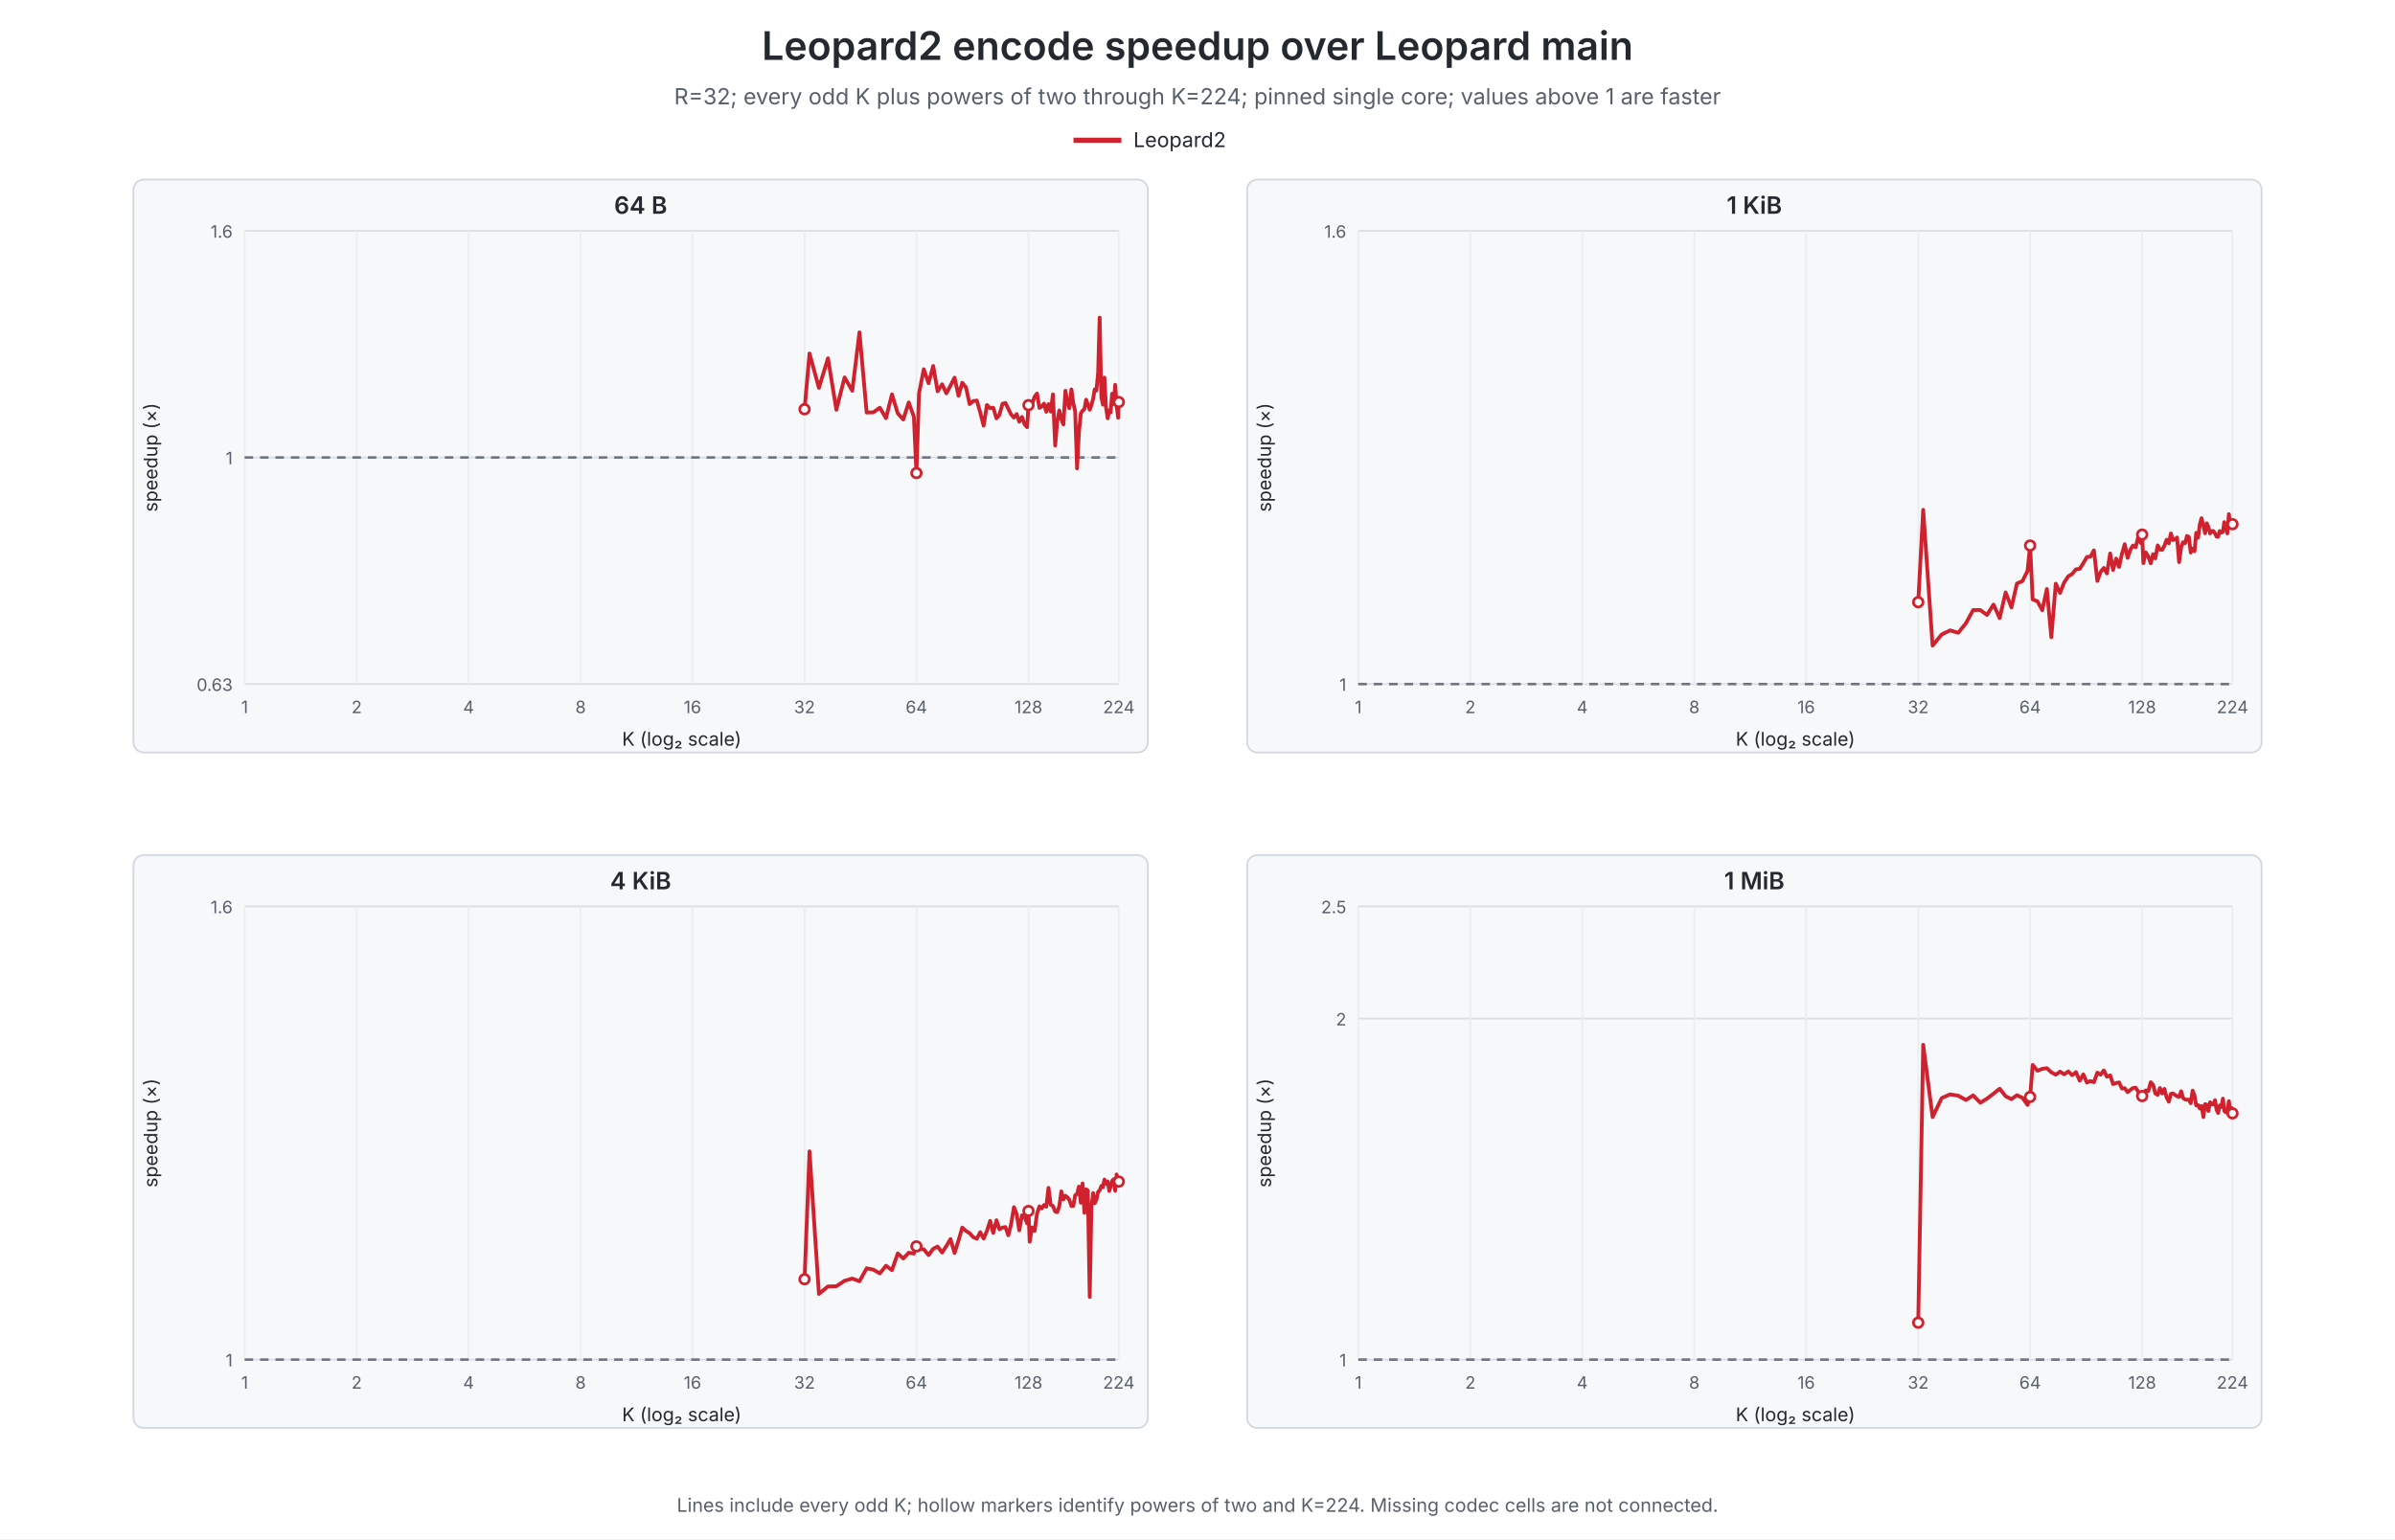
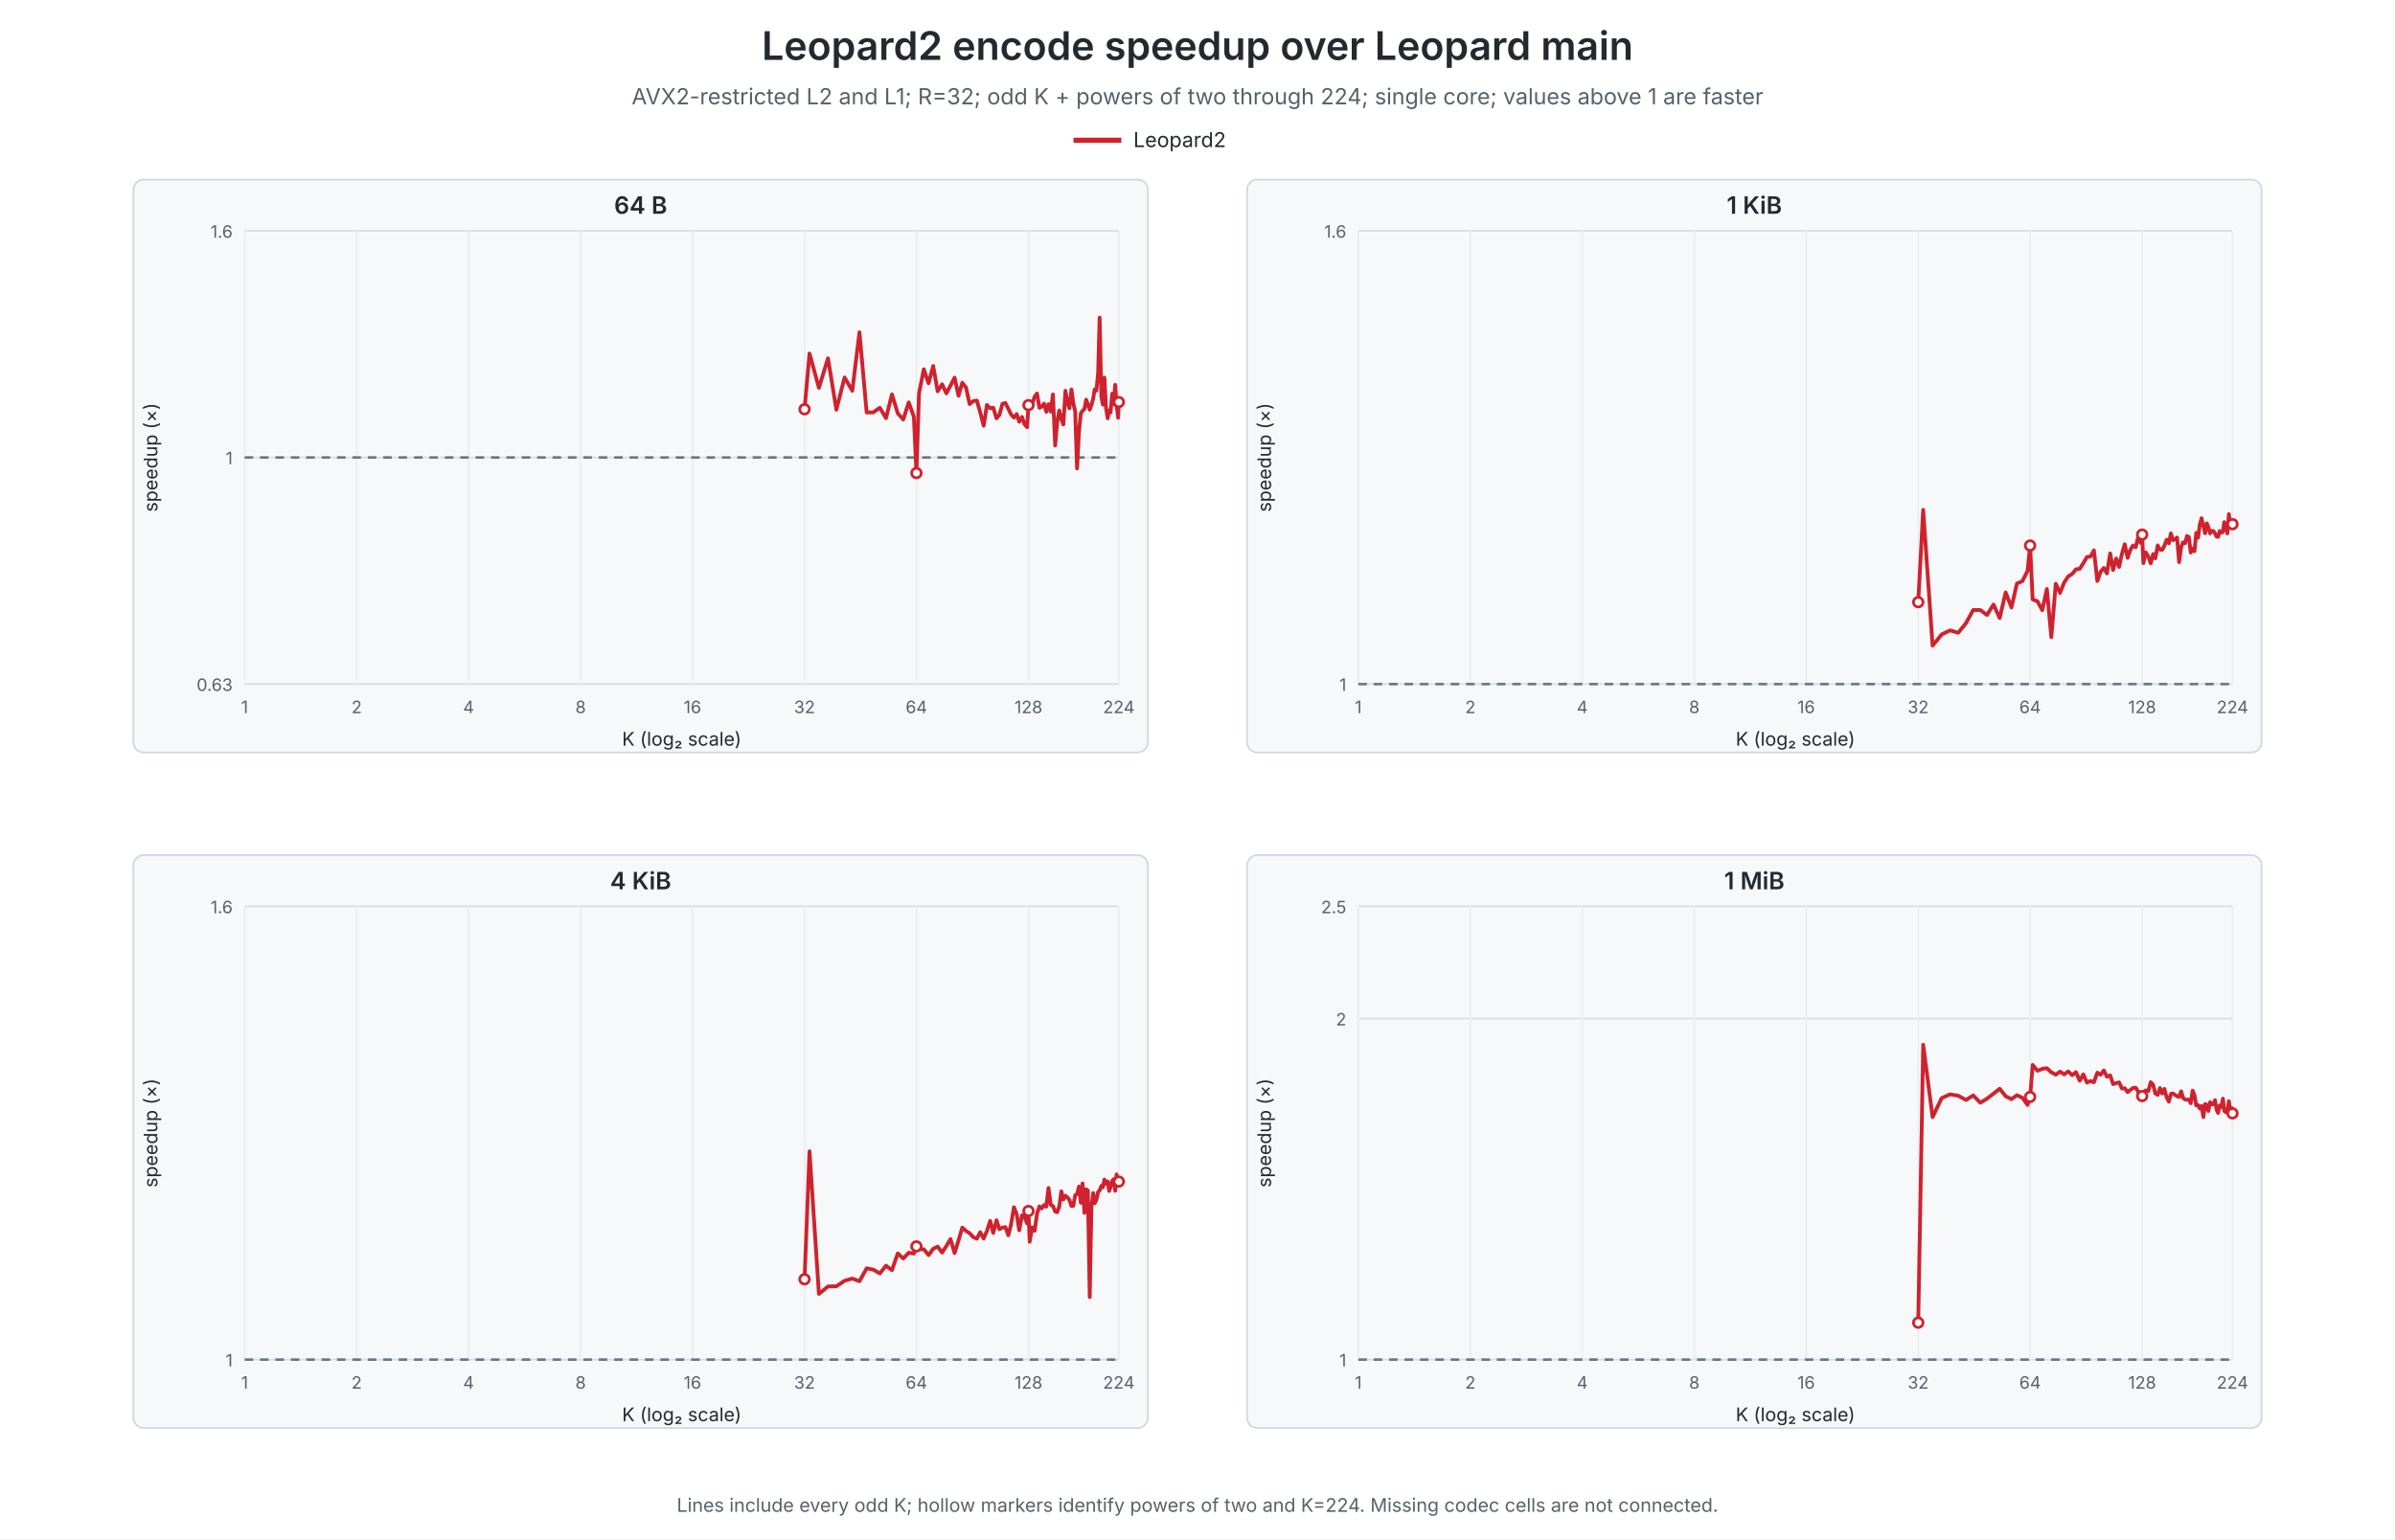
<svg xmlns="http://www.w3.org/2000/svg" width="1400" height="900" viewBox="0 0 1400 900">
  <rect width="100%" height="100%" fill="#ffffff" />
  <style>text { font-family: -apple-system,BlinkMacSystemFont,"Segoe UI",sans-serif; }</style>
  <text x="700.0" y="35.0" font-size="23" text-anchor="middle" font-weight="600" fill="#24292f">Leopard2 encode speedup over Leopard main</text>
-   <text x="700.0" y="61.0" font-size="13" text-anchor="middle" font-weight="normal" fill="#57606a">R=32; every odd K plus powers of two through K=224; pinned single core; values above 1 are faster</text>
+   <text x="700.0" y="61.0" font-size="13" text-anchor="middle" font-weight="normal" fill="#57606a">AVX2-restricted L2 and L1; R=32; odd K + powers of two through 224; single core; values above 1 are faster</text>
  <line x1="627.5" y1="82" x2="655.5" y2="82" stroke="#cf222e" stroke-width="3" />
  <text x="662.5" y="86.0" font-size="12" text-anchor="start" font-weight="normal" fill="#24292f">Leopard2</text>
  <rect x="78.0" y="105.0" width="593.0" height="335.0" rx="6" fill="#f6f8fa" stroke="#d0d7de" />
  <text x="374.5" y="125.0" font-size="14" text-anchor="middle" font-weight="600" fill="#24292f">64 B</text>
  <line x1="143.0" y1="400.0" x2="654.0" y2="400.0" stroke="#d8dee4" stroke-width="1" />
  <text x="136.0" y="404.0" font-size="10" text-anchor="end" font-weight="normal" fill="#57606a">0.63</text>
  <line x1="143.0" y1="267.5" x2="654.0" y2="267.5" stroke="#d8dee4" stroke-width="1" />
  <text x="136.0" y="271.5" font-size="10" text-anchor="end" font-weight="normal" fill="#57606a">1</text>
  <line x1="143.0" y1="135.0" x2="654.0" y2="135.0" stroke="#d8dee4" stroke-width="1" />
  <text x="136.0" y="139.0" font-size="10" text-anchor="end" font-weight="normal" fill="#57606a">1.6</text>
  <line x1="143.0" y1="135.0" x2="143.0" y2="400.0" stroke="#eaeef2" stroke-width="1" />
  <text x="143.0" y="417.0" font-size="10" text-anchor="middle" font-weight="normal" fill="#57606a">1</text>
  <line x1="208.5" y1="135.0" x2="208.5" y2="400.0" stroke="#eaeef2" stroke-width="1" />
  <text x="208.5" y="417.0" font-size="10" text-anchor="middle" font-weight="normal" fill="#57606a">2</text>
  <line x1="273.9" y1="135.0" x2="273.9" y2="400.0" stroke="#eaeef2" stroke-width="1" />
  <text x="273.9" y="417.0" font-size="10" text-anchor="middle" font-weight="normal" fill="#57606a">4</text>
  <line x1="339.4" y1="135.0" x2="339.4" y2="400.0" stroke="#eaeef2" stroke-width="1" />
  <text x="339.4" y="417.0" font-size="10" text-anchor="middle" font-weight="normal" fill="#57606a">8</text>
  <line x1="404.8" y1="135.0" x2="404.8" y2="400.0" stroke="#eaeef2" stroke-width="1" />
  <text x="404.8" y="417.0" font-size="10" text-anchor="middle" font-weight="normal" fill="#57606a">16</text>
  <line x1="470.3" y1="135.0" x2="470.3" y2="400.0" stroke="#eaeef2" stroke-width="1" />
  <text x="470.3" y="417.0" font-size="10" text-anchor="middle" font-weight="normal" fill="#57606a">32</text>
  <line x1="535.7" y1="135.0" x2="535.7" y2="400.0" stroke="#eaeef2" stroke-width="1" />
  <text x="535.7" y="417.0" font-size="10" text-anchor="middle" font-weight="normal" fill="#57606a">64</text>
  <line x1="601.2" y1="135.0" x2="601.2" y2="400.0" stroke="#eaeef2" stroke-width="1" />
  <text x="601.2" y="417.0" font-size="10" text-anchor="middle" font-weight="normal" fill="#57606a">128</text>
  <line x1="654.0" y1="135.0" x2="654.0" y2="400.0" stroke="#eaeef2" stroke-width="1" />
  <text x="654.0" y="417.0" font-size="10" text-anchor="middle" font-weight="normal" fill="#57606a">224</text>
  <line x1="143.0" y1="267.5" x2="654.0" y2="267.5" stroke="#6e7781" stroke-width="1.5" stroke-dasharray="5 4" />
  <polyline points="470.3,239.3 473.2,206.7 478.7,226.8 484.0,209.5 488.9,239.6 493.7,220.7 498.2,228.5 502.4,194.3 506.6,241.2 510.5,241.1 514.3,238.4 517.9,244.5 521.4,230.6 524.8,241.7 528.0,245.3 531.2,235.3 534.2,243.7 535.7,276.6 537.2,230.1 540.0,215.9 542.8,224.1 545.5,214.0 548.1,228.8 550.7,224.7 553.2,230.0 555.6,225.5 558.0,220.8 560.3,231.4 562.5,223.8 564.7,226.6 566.8,236.3 568.9,234.5 571.0,234.2 573.0,241.2 575.0,248.9 576.9,236.8 578.8,238.7 580.6,238.4 582.5,244.6 584.2,242.6 586.0,236.1 587.7,235.6 589.4,239.0 591.0,242.3 592.7,244.2 594.3,242.1 595.8,246.6 597.4,243.8 598.9,248.1 600.4,249.8 601.2,236.9 601.9,236.9 603.3,236.4 604.8,231.9 606.2,230.1 607.6,238.5 608.9,237.8 610.3,236.0 611.6,240.8 612.9,236.3 614.2,240.7 615.5,230.6 616.8,260.5 618.0,246.6 619.2,240.0 620.4,245.2 621.6,248.2 622.8,228.5 624.0,235.7 625.1,238.7 626.3,227.7 627.4,235.8 628.5,240.5 629.6,273.9 630.7,252.7 631.8,241.7 632.8,240.2 633.9,239.2 634.9,233.7 635.9,236.4 637.0,239.6 638.0,236.8 639.0,233.1 639.9,227.7 640.9,228.4 641.9,218.1 642.8,185.7 643.8,232.1 644.7,236.6 645.6,220.8 646.5,238.2 647.5,244.6 648.4,239.9 649.2,241.2 650.1,230.2 651.0,236.2 651.9,225.0 652.7,236.8 653.6,244.3 654.0,235.1" fill="none" stroke="#cf222e" stroke-width="2.2" stroke-linejoin="round" stroke-linecap="round" />
  <circle cx="470.3" cy="239.3" r="2.8" fill="#fff" stroke="#cf222e" stroke-width="1.6" />
  <circle cx="535.7" cy="276.6" r="2.8" fill="#fff" stroke="#cf222e" stroke-width="1.6" />
  <circle cx="601.2" cy="236.9" r="2.8" fill="#fff" stroke="#cf222e" stroke-width="1.6" />
  <circle cx="654.0" cy="235.1" r="2.8" fill="#fff" stroke="#cf222e" stroke-width="1.6" />
  <text x="398.5" y="436.0" font-size="11" text-anchor="middle" font-weight="normal" fill="#24292f">K (log₂ scale)</text>
  <text x="92.0" y="267.5" font-size="11" text-anchor="middle" font-weight="normal" fill="#24292f" transform="rotate(-90 92.0 267.5)">speedup (×)</text>
  <rect x="729.0" y="105.0" width="593.0" height="335.0" rx="6" fill="#f6f8fa" stroke="#d0d7de" />
  <text x="1025.5" y="125.0" font-size="14" text-anchor="middle" font-weight="600" fill="#24292f">1 KiB</text>
  <line x1="794.0" y1="400.0" x2="1305.0" y2="400.0" stroke="#d8dee4" stroke-width="1" />
  <text x="787.0" y="404.0" font-size="10" text-anchor="end" font-weight="normal" fill="#57606a">1</text>
  <line x1="794.0" y1="135.0" x2="1305.0" y2="135.0" stroke="#d8dee4" stroke-width="1" />
  <text x="787.0" y="139.0" font-size="10" text-anchor="end" font-weight="normal" fill="#57606a">1.6</text>
  <line x1="794.0" y1="135.0" x2="794.0" y2="400.0" stroke="#eaeef2" stroke-width="1" />
  <text x="794.0" y="417.0" font-size="10" text-anchor="middle" font-weight="normal" fill="#57606a">1</text>
  <line x1="859.5" y1="135.0" x2="859.5" y2="400.0" stroke="#eaeef2" stroke-width="1" />
  <text x="859.5" y="417.0" font-size="10" text-anchor="middle" font-weight="normal" fill="#57606a">2</text>
  <line x1="924.9" y1="135.0" x2="924.9" y2="400.0" stroke="#eaeef2" stroke-width="1" />
  <text x="924.9" y="417.0" font-size="10" text-anchor="middle" font-weight="normal" fill="#57606a">4</text>
  <line x1="990.4" y1="135.0" x2="990.4" y2="400.0" stroke="#eaeef2" stroke-width="1" />
  <text x="990.4" y="417.0" font-size="10" text-anchor="middle" font-weight="normal" fill="#57606a">8</text>
  <line x1="1055.8" y1="135.0" x2="1055.8" y2="400.0" stroke="#eaeef2" stroke-width="1" />
  <text x="1055.8" y="417.0" font-size="10" text-anchor="middle" font-weight="normal" fill="#57606a">16</text>
  <line x1="1121.3" y1="135.0" x2="1121.3" y2="400.0" stroke="#eaeef2" stroke-width="1" />
  <text x="1121.3" y="417.0" font-size="10" text-anchor="middle" font-weight="normal" fill="#57606a">32</text>
  <line x1="1186.7" y1="135.0" x2="1186.7" y2="400.0" stroke="#eaeef2" stroke-width="1" />
  <text x="1186.7" y="417.0" font-size="10" text-anchor="middle" font-weight="normal" fill="#57606a">64</text>
  <line x1="1252.2" y1="135.0" x2="1252.2" y2="400.0" stroke="#eaeef2" stroke-width="1" />
  <text x="1252.2" y="417.0" font-size="10" text-anchor="middle" font-weight="normal" fill="#57606a">128</text>
  <line x1="1305.0" y1="135.0" x2="1305.0" y2="400.0" stroke="#eaeef2" stroke-width="1" />
  <text x="1305.0" y="417.0" font-size="10" text-anchor="middle" font-weight="normal" fill="#57606a">224</text>
  <line x1="794.0" y1="400.0" x2="1305.0" y2="400.0" stroke="#6e7781" stroke-width="1.5" stroke-dasharray="5 4" />
  <polyline points="1121.3,352.1 1124.2,298.1 1129.7,377.5 1135.0,371.0 1139.9,368.6 1144.7,370.0 1149.2,364.4 1153.4,356.7 1157.6,356.7 1161.5,359.6 1165.3,353.5 1168.9,361.4 1172.4,346.4 1175.8,355.2 1179.0,341.2 1182.2,339.8 1185.2,333.8 1186.7,319.0 1188.2,350.5 1191.0,351.6 1193.8,356.8 1196.5,344.4 1199.1,372.6 1201.7,341.3 1204.2,346.7 1206.6,340.6 1209.0,337.0 1211.3,335.6 1213.5,332.9 1215.7,332.6 1217.8,329.3 1219.9,325.7 1222.0,325.4 1224.0,321.8 1226.0,339.7 1227.9,334.4 1229.8,332.1 1231.6,335.3 1233.5,323.6 1235.2,333.3 1237.0,326.6 1238.7,331.5 1240.4,323.8 1242.0,318.2 1243.7,326.2 1245.3,321.5 1246.8,319.0 1248.4,320.0 1249.9,314.0 1251.4,317.5 1252.2,312.6 1252.9,329.3 1254.3,323.0 1255.8,325.4 1257.2,329.4 1258.6,324.0 1259.9,326.5 1261.3,318.9 1262.6,321.4 1263.9,321.5 1265.2,319.1 1266.5,315.6 1267.8,317.7 1269.0,311.9 1270.2,315.8 1271.4,315.4 1272.6,314.3 1273.8,328.7 1275.0,319.9 1276.1,317.1 1277.3,317.6 1278.4,313.4 1279.5,314.0 1280.6,323.1 1281.7,320.8 1282.8,322.3 1283.8,311.6 1284.9,314.4 1285.9,306.7 1286.9,303.0 1288.0,307.5 1289.0,311.8 1290.0,306.0 1290.9,308.2 1291.9,311.9 1292.9,310.5 1293.8,310.5 1294.8,311.9 1295.7,313.8 1296.6,313.9 1297.5,310.5 1298.5,311.5 1299.4,311.0 1300.2,305.3 1301.1,307.7 1302.0,311.9 1302.9,300.6 1303.7,307.9 1304.6,307.5 1305.0,306.5" fill="none" stroke="#cf222e" stroke-width="2.2" stroke-linejoin="round" stroke-linecap="round" />
  <circle cx="1121.3" cy="352.1" r="2.8" fill="#fff" stroke="#cf222e" stroke-width="1.6" />
  <circle cx="1186.7" cy="319.0" r="2.8" fill="#fff" stroke="#cf222e" stroke-width="1.6" />
  <circle cx="1252.2" cy="312.6" r="2.8" fill="#fff" stroke="#cf222e" stroke-width="1.6" />
  <circle cx="1305.0" cy="306.5" r="2.8" fill="#fff" stroke="#cf222e" stroke-width="1.6" />
  <text x="1049.5" y="436.0" font-size="11" text-anchor="middle" font-weight="normal" fill="#24292f">K (log₂ scale)</text>
  <text x="743.0" y="267.5" font-size="11" text-anchor="middle" font-weight="normal" fill="#24292f" transform="rotate(-90 743.0 267.5)">speedup (×)</text>
  <rect x="78.0" y="500.0" width="593.0" height="335.0" rx="6" fill="#f6f8fa" stroke="#d0d7de" />
  <text x="374.5" y="520.0" font-size="14" text-anchor="middle" font-weight="600" fill="#24292f">4 KiB</text>
  <line x1="143.0" y1="795.0" x2="654.0" y2="795.0" stroke="#d8dee4" stroke-width="1" />
  <text x="136.0" y="799.0" font-size="10" text-anchor="end" font-weight="normal" fill="#57606a">1</text>
  <line x1="143.0" y1="530.0" x2="654.0" y2="530.0" stroke="#d8dee4" stroke-width="1" />
  <text x="136.0" y="534.0" font-size="10" text-anchor="end" font-weight="normal" fill="#57606a">1.6</text>
  <line x1="143.0" y1="530.0" x2="143.0" y2="795.0" stroke="#eaeef2" stroke-width="1" />
  <text x="143.0" y="812.0" font-size="10" text-anchor="middle" font-weight="normal" fill="#57606a">1</text>
  <line x1="208.5" y1="530.0" x2="208.5" y2="795.0" stroke="#eaeef2" stroke-width="1" />
  <text x="208.5" y="812.0" font-size="10" text-anchor="middle" font-weight="normal" fill="#57606a">2</text>
  <line x1="273.9" y1="530.0" x2="273.9" y2="795.0" stroke="#eaeef2" stroke-width="1" />
  <text x="273.9" y="812.0" font-size="10" text-anchor="middle" font-weight="normal" fill="#57606a">4</text>
  <line x1="339.4" y1="530.0" x2="339.4" y2="795.0" stroke="#eaeef2" stroke-width="1" />
  <text x="339.4" y="812.0" font-size="10" text-anchor="middle" font-weight="normal" fill="#57606a">8</text>
  <line x1="404.8" y1="530.0" x2="404.8" y2="795.0" stroke="#eaeef2" stroke-width="1" />
  <text x="404.8" y="812.0" font-size="10" text-anchor="middle" font-weight="normal" fill="#57606a">16</text>
  <line x1="470.3" y1="530.0" x2="470.3" y2="795.0" stroke="#eaeef2" stroke-width="1" />
  <text x="470.3" y="812.0" font-size="10" text-anchor="middle" font-weight="normal" fill="#57606a">32</text>
  <line x1="535.7" y1="530.0" x2="535.7" y2="795.0" stroke="#eaeef2" stroke-width="1" />
  <text x="535.7" y="812.0" font-size="10" text-anchor="middle" font-weight="normal" fill="#57606a">64</text>
  <line x1="601.2" y1="530.0" x2="601.2" y2="795.0" stroke="#eaeef2" stroke-width="1" />
  <text x="601.2" y="812.0" font-size="10" text-anchor="middle" font-weight="normal" fill="#57606a">128</text>
  <line x1="654.0" y1="530.0" x2="654.0" y2="795.0" stroke="#eaeef2" stroke-width="1" />
  <text x="654.0" y="812.0" font-size="10" text-anchor="middle" font-weight="normal" fill="#57606a">224</text>
  <line x1="143.0" y1="795.0" x2="654.0" y2="795.0" stroke="#6e7781" stroke-width="1.5" stroke-dasharray="5 4" />
  <polyline points="470.3,748.0 473.2,673.2 478.7,756.6 484.0,752.2 488.9,752.1 493.7,748.9 498.2,747.6 502.4,749.2 506.6,741.6 510.5,742.4 514.3,744.6 517.9,740.1 521.4,742.7 524.8,732.9 528.0,735.9 531.2,732.5 534.2,733.0 535.7,728.8 537.2,730.4 540.0,730.5 542.8,733.9 545.5,730.2 548.1,728.9 550.7,732.4 553.2,728.6 555.6,724.5 558.0,732.7 560.3,725.3 562.5,717.8 564.7,719.8 566.8,721.1 568.9,723.4 571.0,724.3 573.0,720.5 575.0,724.2 576.9,719.8 578.8,713.9 580.6,720.9 582.5,713.5 584.2,718.8 586.0,717.8 587.7,717.5 589.4,722.3 591.0,716.0 592.7,705.9 594.3,709.9 595.8,719.4 597.4,710.6 598.9,711.5 600.4,715.4 601.2,708.1 601.9,726.1 603.3,717.7 604.8,719.7 606.2,709.6 607.6,705.4 608.9,706.6 610.3,704.6 611.6,705.6 612.9,694.6 614.2,704.5 615.5,705.2 616.8,708.4 618.0,708.8 619.2,705.4 620.4,696.6 621.6,701.4 622.8,699.2 624.0,700.2 625.1,701.6 626.3,705.2 627.4,705.1 628.5,698.9 629.6,698.2 630.7,693.8 631.8,703.3 632.8,692.0 633.9,709.2 634.9,695.4 635.9,696.1 637.0,758.4 638.0,705.6 639.0,697.6 639.9,703.6 640.9,701.6 641.9,696.9 642.8,696.1 643.8,693.4 644.7,694.2 645.6,689.7 646.5,692.3 647.5,690.8 648.4,696.4 649.2,694.0 650.1,690.5 651.0,689.5 651.9,696.3 652.7,686.7 653.6,690.9 654.0,690.9" fill="none" stroke="#cf222e" stroke-width="2.2" stroke-linejoin="round" stroke-linecap="round" />
  <circle cx="470.3" cy="748.0" r="2.8" fill="#fff" stroke="#cf222e" stroke-width="1.6" />
  <circle cx="535.7" cy="728.8" r="2.8" fill="#fff" stroke="#cf222e" stroke-width="1.6" />
  <circle cx="601.2" cy="708.1" r="2.8" fill="#fff" stroke="#cf222e" stroke-width="1.6" />
  <circle cx="654.0" cy="690.9" r="2.8" fill="#fff" stroke="#cf222e" stroke-width="1.6" />
  <text x="398.5" y="831.0" font-size="11" text-anchor="middle" font-weight="normal" fill="#24292f">K (log₂ scale)</text>
  <text x="92.0" y="662.5" font-size="11" text-anchor="middle" font-weight="normal" fill="#24292f" transform="rotate(-90 92.0 662.5)">speedup (×)</text>
  <rect x="729.0" y="500.0" width="593.0" height="335.0" rx="6" fill="#f6f8fa" stroke="#d0d7de" />
  <text x="1025.5" y="520.0" font-size="14" text-anchor="middle" font-weight="600" fill="#24292f">1 MiB</text>
  <line x1="794.0" y1="795.0" x2="1305.0" y2="795.0" stroke="#d8dee4" stroke-width="1" />
  <text x="787.0" y="799.0" font-size="10" text-anchor="end" font-weight="normal" fill="#57606a">1</text>
  <line x1="794.0" y1="595.6" x2="1305.0" y2="595.6" stroke="#d8dee4" stroke-width="1" />
  <text x="787.0" y="599.6" font-size="10" text-anchor="end" font-weight="normal" fill="#57606a">2</text>
  <line x1="794.0" y1="530.0" x2="1305.0" y2="530.0" stroke="#d8dee4" stroke-width="1" />
  <text x="787.0" y="534.0" font-size="10" text-anchor="end" font-weight="normal" fill="#57606a">2.5</text>
  <line x1="794.0" y1="530.0" x2="794.0" y2="795.0" stroke="#eaeef2" stroke-width="1" />
  <text x="794.0" y="812.0" font-size="10" text-anchor="middle" font-weight="normal" fill="#57606a">1</text>
  <line x1="859.5" y1="530.0" x2="859.5" y2="795.0" stroke="#eaeef2" stroke-width="1" />
  <text x="859.5" y="812.0" font-size="10" text-anchor="middle" font-weight="normal" fill="#57606a">2</text>
  <line x1="924.9" y1="530.0" x2="924.9" y2="795.0" stroke="#eaeef2" stroke-width="1" />
  <text x="924.9" y="812.0" font-size="10" text-anchor="middle" font-weight="normal" fill="#57606a">4</text>
  <line x1="990.4" y1="530.0" x2="990.4" y2="795.0" stroke="#eaeef2" stroke-width="1" />
  <text x="990.4" y="812.0" font-size="10" text-anchor="middle" font-weight="normal" fill="#57606a">8</text>
  <line x1="1055.8" y1="530.0" x2="1055.8" y2="795.0" stroke="#eaeef2" stroke-width="1" />
  <text x="1055.8" y="812.0" font-size="10" text-anchor="middle" font-weight="normal" fill="#57606a">16</text>
  <line x1="1121.3" y1="530.0" x2="1121.3" y2="795.0" stroke="#eaeef2" stroke-width="1" />
  <text x="1121.3" y="812.0" font-size="10" text-anchor="middle" font-weight="normal" fill="#57606a">32</text>
  <line x1="1186.7" y1="530.0" x2="1186.7" y2="795.0" stroke="#eaeef2" stroke-width="1" />
  <text x="1186.7" y="812.0" font-size="10" text-anchor="middle" font-weight="normal" fill="#57606a">64</text>
  <line x1="1252.2" y1="530.0" x2="1252.2" y2="795.0" stroke="#eaeef2" stroke-width="1" />
  <text x="1252.2" y="812.0" font-size="10" text-anchor="middle" font-weight="normal" fill="#57606a">128</text>
  <line x1="1305.0" y1="530.0" x2="1305.0" y2="795.0" stroke="#eaeef2" stroke-width="1" />
  <text x="1305.0" y="812.0" font-size="10" text-anchor="middle" font-weight="normal" fill="#57606a">224</text>
  <line x1="794.0" y1="795.0" x2="1305.0" y2="795.0" stroke="#6e7781" stroke-width="1.5" stroke-dasharray="5 4" />
  <polyline points="1121.3,773.4 1124.2,610.9 1129.7,653.2 1135.0,642.1 1139.9,639.9 1144.7,640.7 1149.2,643.2 1153.4,640.5 1157.6,644.8 1161.5,642.4 1165.3,639.5 1168.9,636.6 1172.4,641.0 1175.8,642.7 1179.0,640.4 1182.2,641.9 1185.2,646.1 1186.7,641.4 1188.2,622.7 1191.0,626.1 1193.8,625.0 1196.5,624.6 1199.1,627.0 1201.7,628.4 1204.2,626.6 1206.6,628.2 1209.0,626.5 1211.3,628.7 1213.5,626.9 1215.7,631.9 1217.8,628.2 1219.9,633.0 1222.0,632.1 1224.0,632.8 1226.0,627.2 1227.9,628.4 1229.8,625.9 1231.6,629.6 1233.5,628.8 1235.2,633.9 1237.0,633.3 1238.7,632.9 1240.4,636.5 1242.0,636.3 1243.7,638.6 1245.3,637.3 1246.8,636.2 1248.4,636.0 1249.9,638.3 1251.4,642.4 1252.2,640.9 1252.9,638.8 1254.3,637.6 1255.8,638.0 1257.2,632.8 1258.6,634.3 1259.9,639.4 1261.3,640.2 1262.6,636.2 1263.9,639.4 1265.2,636.7 1266.5,641.7 1267.8,644.2 1269.0,639.6 1270.2,639.4 1271.4,640.2 1272.6,641.0 1273.8,641.4 1275.0,638.1 1276.1,642.0 1277.3,642.9 1278.4,643.0 1279.5,643.0 1280.6,645.1 1281.7,637.7 1282.8,640.5 1283.8,646.4 1284.9,646.2 1285.9,648.2 1286.9,646.7 1288.0,653.2 1289.0,645.6 1290.0,646.0 1290.9,649.6 1291.9,644.5 1292.9,645.7 1293.8,645.7 1294.8,643.3 1295.7,648.9 1296.6,650.8 1297.5,646.4 1298.5,647.3 1299.4,642.4 1300.2,649.6 1301.1,650.4 1302.0,649.6 1302.9,643.9 1303.7,649.8 1304.6,647.9 1305.0,651.0" fill="none" stroke="#cf222e" stroke-width="2.2" stroke-linejoin="round" stroke-linecap="round" />
  <circle cx="1121.3" cy="773.4" r="2.8" fill="#fff" stroke="#cf222e" stroke-width="1.6" />
  <circle cx="1186.7" cy="641.4" r="2.8" fill="#fff" stroke="#cf222e" stroke-width="1.6" />
  <circle cx="1252.2" cy="640.9" r="2.8" fill="#fff" stroke="#cf222e" stroke-width="1.6" />
  <circle cx="1305.0" cy="651.0" r="2.8" fill="#fff" stroke="#cf222e" stroke-width="1.6" />
  <text x="1049.5" y="831.0" font-size="11" text-anchor="middle" font-weight="normal" fill="#24292f">K (log₂ scale)</text>
  <text x="743.0" y="662.5" font-size="11" text-anchor="middle" font-weight="normal" fill="#24292f" transform="rotate(-90 743.0 662.5)">speedup (×)</text>
  <text x="700.0" y="884.0" font-size="11" text-anchor="middle" font-weight="normal" fill="#57606a">Lines include every odd K; hollow markers identify powers of two and K=224. Missing codec cells are not connected.</text>
</svg>
